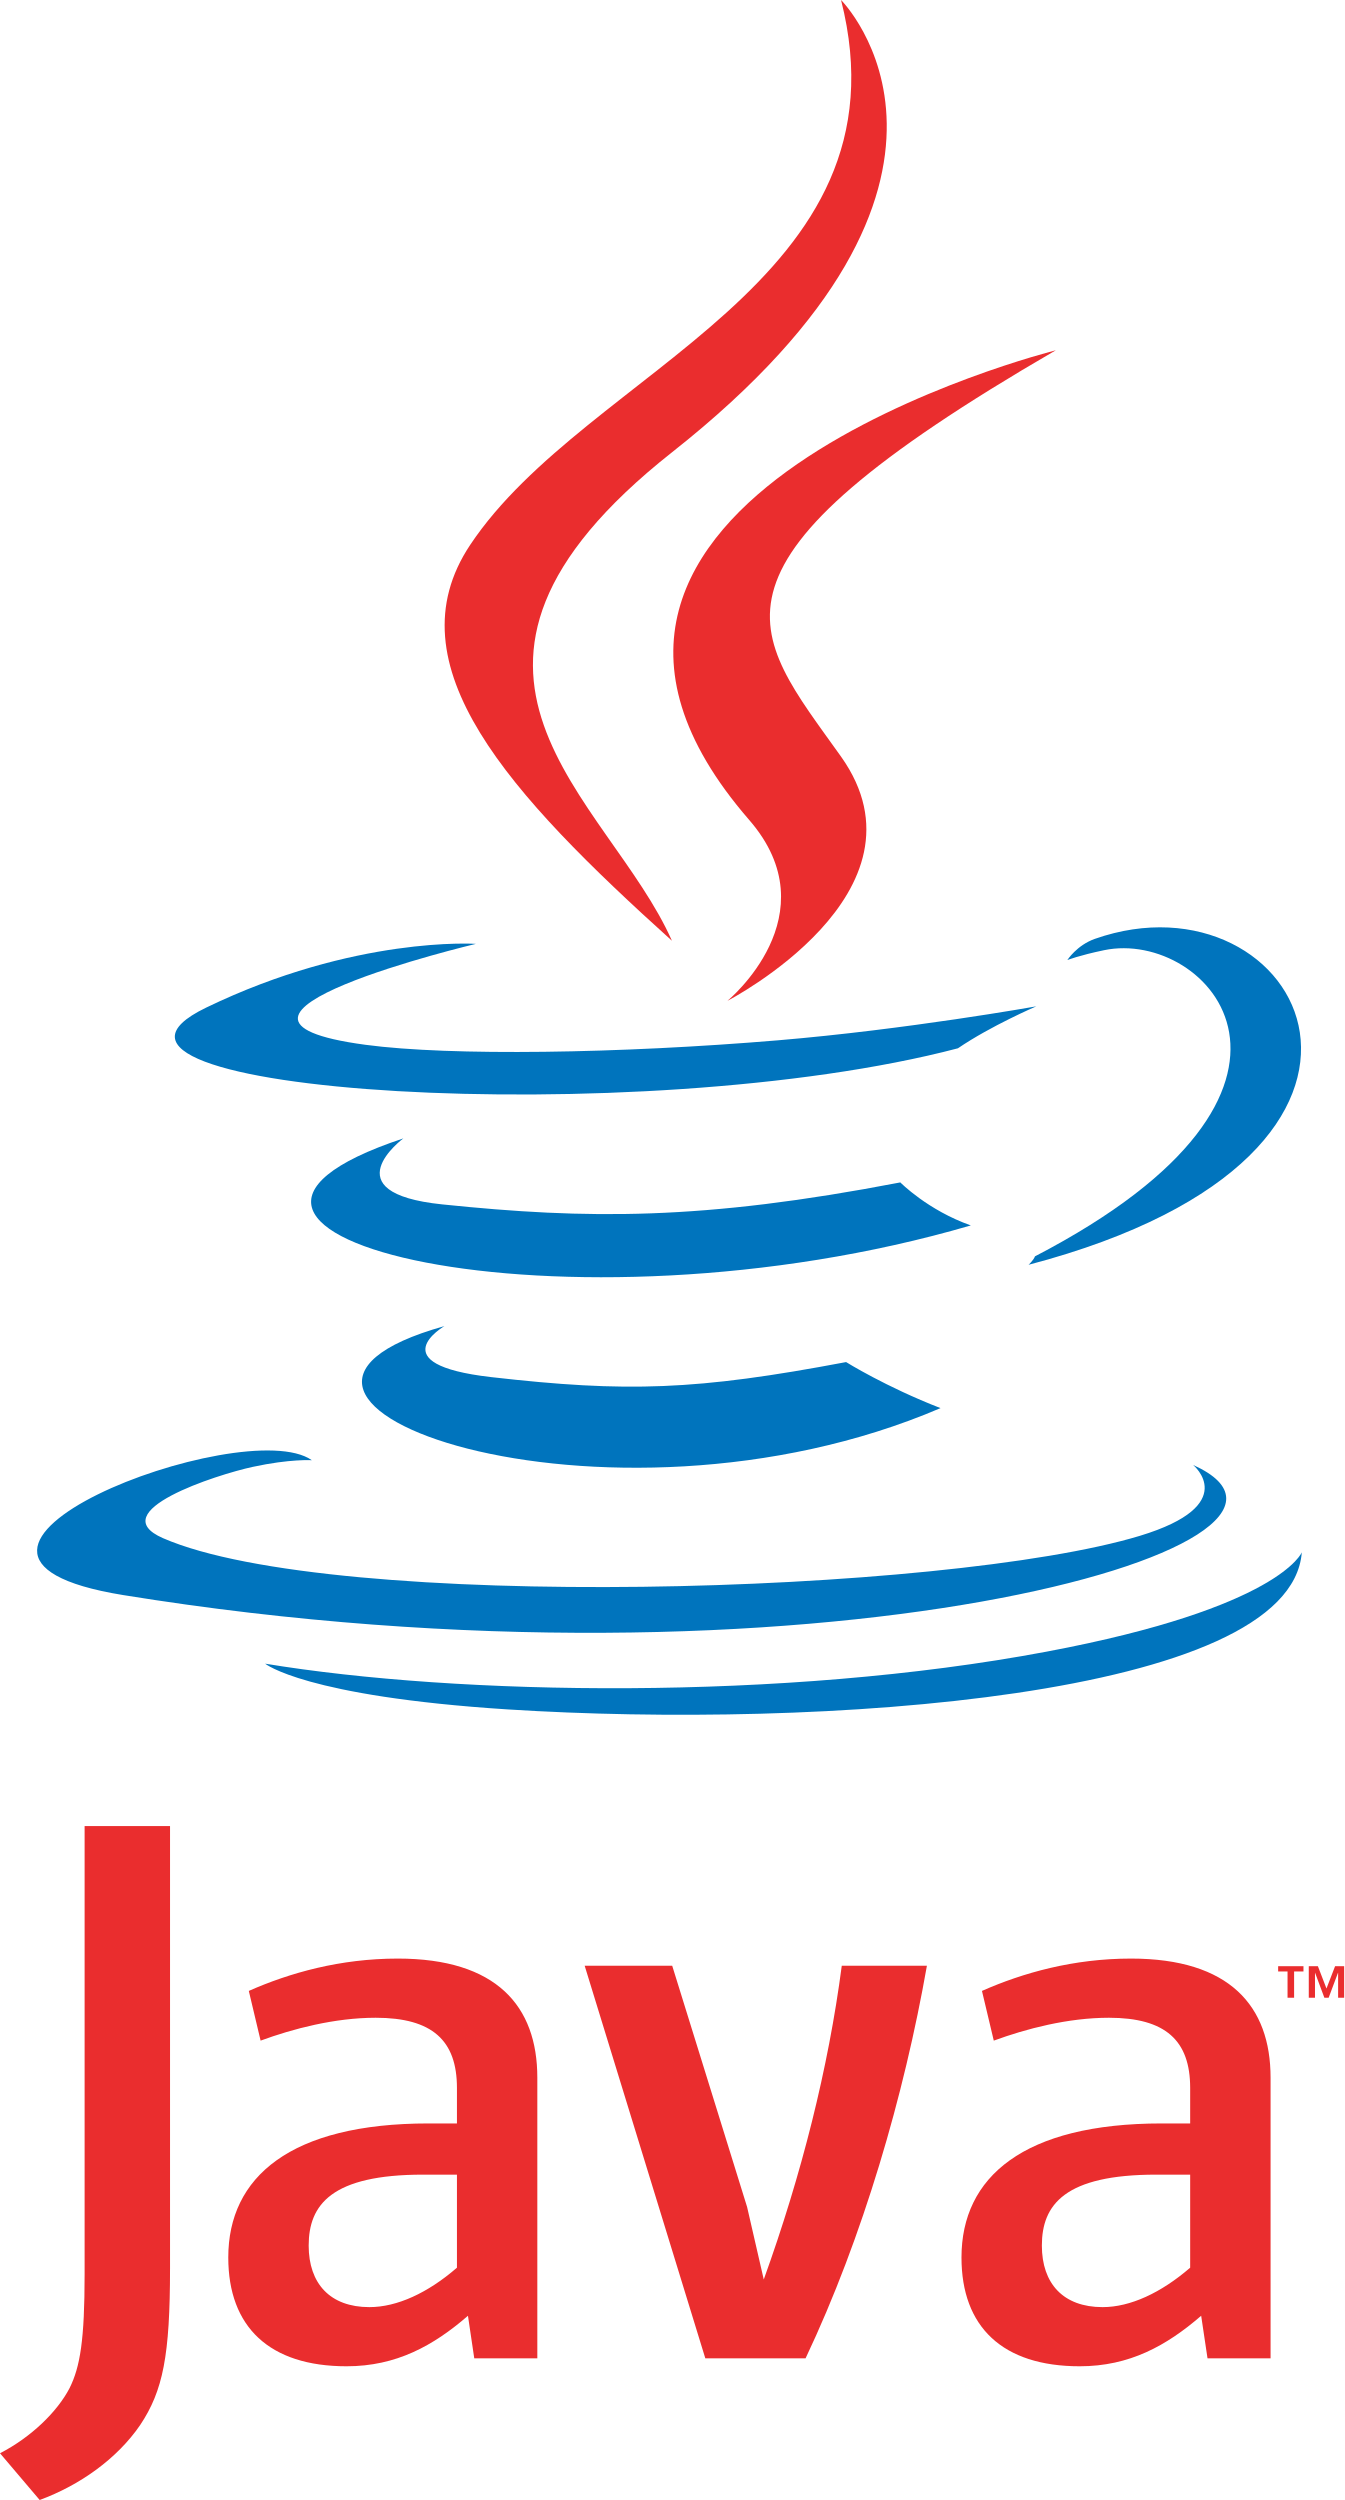
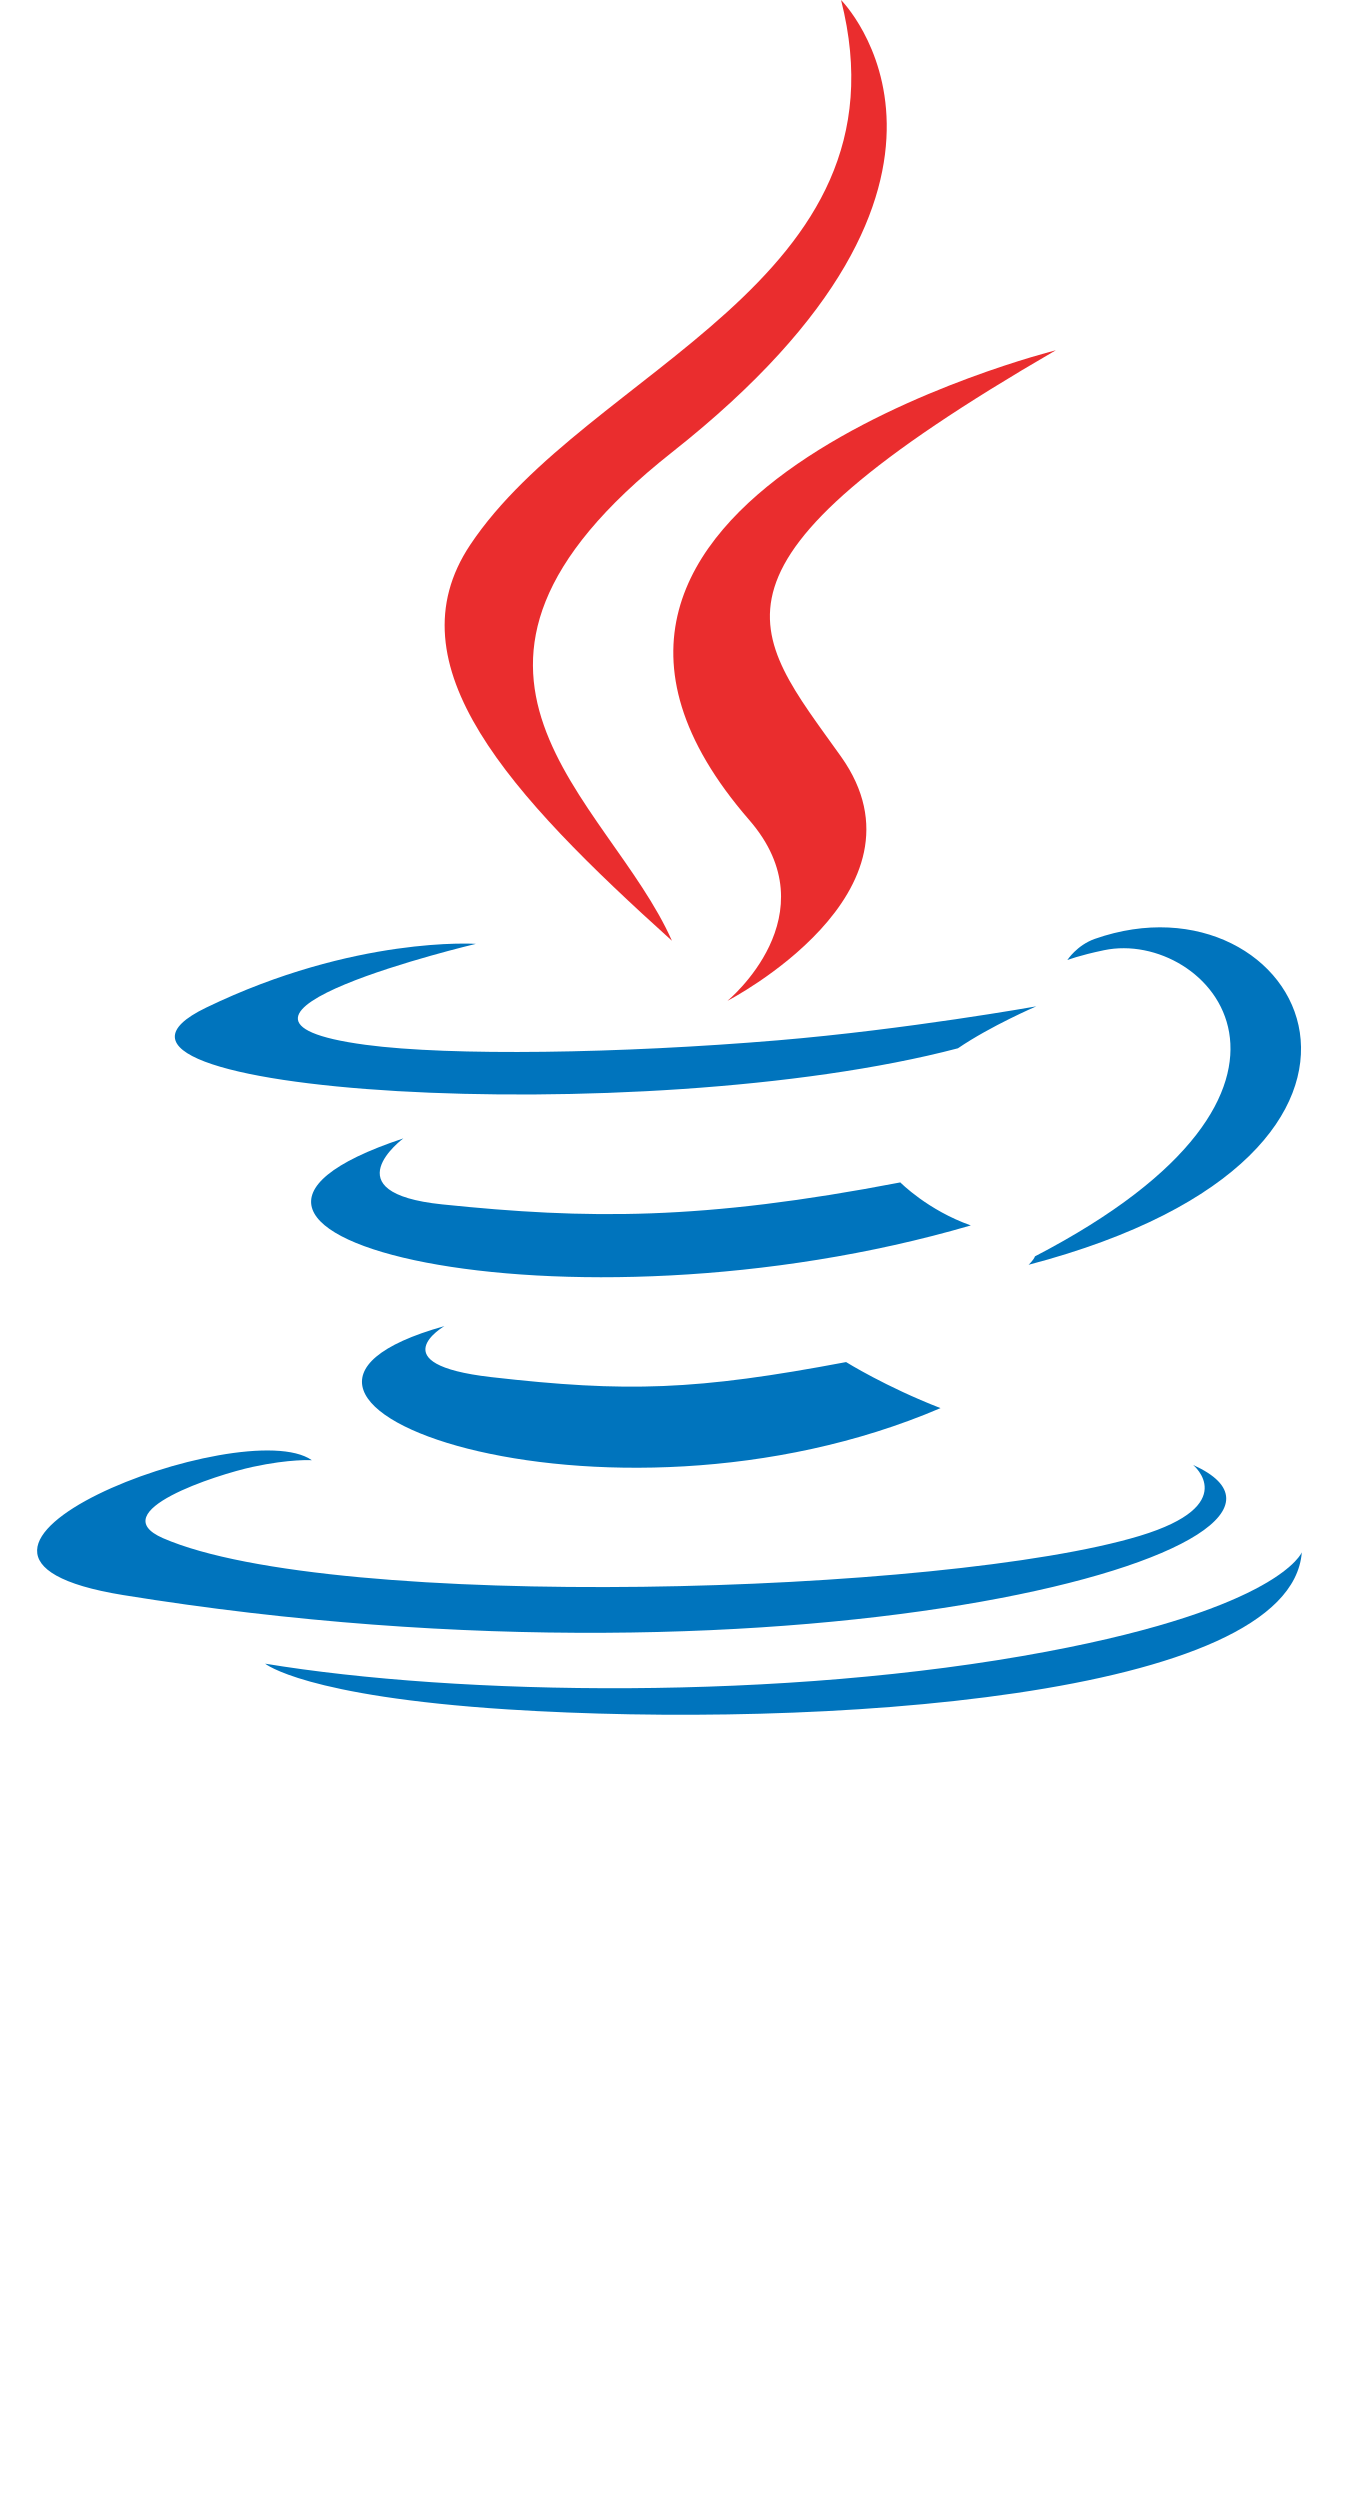
<svg xmlns="http://www.w3.org/2000/svg" version="1.1" id="Layer_1" width="354.346" height="659.055" viewBox="0 0 354.346 659.055" overflow="visible" enable-background="new 0 0 354.346 659.055" xml:space="preserve">
  <g>
    <path fill-rule="evenodd" clip-rule="evenodd" fill="#0074BD" d="M117.151,349.592c0,0-17.265,10.049,12.301,13.44   c35.824,4.09,54.13,3.501,93.596-3.959c0,0,10.397,6.504,24.892,12.137C159.439,409.127,47.644,369.013,117.151,349.592   L117.151,349.592z" />
    <path fill-rule="evenodd" clip-rule="evenodd" fill="#0074BD" d="M106.331,300.104c0,0-19.367,14.339,10.221,17.397   c38.271,3.951,68.483,4.275,120.792-5.792c0,0,7.218,7.332,18.585,11.339C148.943,354.342,29.782,325.51,106.331,300.104   L106.331,300.104z" />
    <path fill-rule="evenodd" clip-rule="evenodd" fill="#EA2D2E" d="M197.494,216.145c21.818,25.115-5.721,47.697-5.721,47.697   s55.367-28.577,29.945-64.38c-23.752-33.373-41.962-49.951,56.623-107.124C278.342,92.338,123.587,130.979,197.494,216.145   L197.494,216.145z" />
    <path fill-rule="evenodd" clip-rule="evenodd" fill="#0074BD" d="M314.542,386.202c0,0,12.781,10.536-14.077,18.684   c-51.071,15.469-212.604,20.135-257.47,0.619c-16.117-7.02,14.121-16.75,23.635-18.805c9.92-2.146,15.584-1.754,15.584-1.754   c-17.937-12.631-115.935,24.807-49.772,35.544C212.871,449.736,361.337,407.317,314.542,386.202L314.542,386.202z" />
    <path fill-rule="evenodd" clip-rule="evenodd" fill="#0074BD" d="M125.46,248.822c0,0-82.155,19.519-29.092,26.613   c22.412,2.999,67.063,2.309,108.685-1.183c34.006-2.854,68.133-8.958,68.133-8.958s-11.982,5.14-20.657,11.06   C169.085,298.301,7.917,288.08,54.322,265.642C93.549,246.665,125.46,248.822,125.46,248.822L125.46,248.822z" />
    <path fill-rule="evenodd" clip-rule="evenodd" fill="#0074BD" d="M272.846,331.198c84.818-44.063,45.597-86.412,18.223-80.708   c-6.694,1.397-9.697,2.607-9.697,2.607s2.494-3.907,7.243-5.588c54.155-19.03,95.794,56.146-17.464,85.919   C271.15,333.428,272.453,332.248,272.846,331.198L272.846,331.198z" />
    <path fill-rule="evenodd" clip-rule="evenodd" fill="#EA2D2E" d="M221.719,0c0,0,46.963,46.99-44.557,119.227   c-73.393,57.969-16.734,91.009-0.026,128.778c-42.845-38.653-74.271-72.684-53.192-104.352   C154.898,97.174,240.663,74.632,221.719,0L221.719,0z" />
    <path fill-rule="evenodd" clip-rule="evenodd" fill="#0074BD" d="M133.799,450.637c81.397,5.204,206.426-2.896,209.385-41.415   c0,0-5.688,14.602-67.276,26.188c-69.481,13.081-155.197,11.558-206.016,3.167C69.892,438.577,80.303,447.194,133.799,450.637   L133.799,450.637z" />
-     <path fill-rule="evenodd" clip-rule="evenodd" fill="#EA2D2E" d="M339.426,519.716h-2.479v-1.385h6.676v1.385h-2.469v6.928h-1.729   V519.716L339.426,519.716L339.426,519.716z M352.756,520.067h-0.032l-2.461,6.576h-1.132l-2.446-6.576h-0.025v6.576h-1.638v-8.313   h2.402l2.264,5.885l2.271-5.885h2.388v8.313h-1.59V520.067L352.756,520.067z" />
-     <path fill-rule="evenodd" clip-rule="evenodd" fill="#EA2D2E" d="M120.461,597.813c-7.676,6.654-15.793,10.396-23.079,10.396   c-10.378,0-16.007-6.236-16.007-16.216c0-10.803,6.027-18.71,30.163-18.71h8.923V597.813L120.461,597.813L120.461,597.813z    M141.65,621.716V547.72c0-18.915-10.787-31.396-36.782-31.396c-15.168,0-28.467,3.75-39.278,8.525l3.111,13.106   c8.515-3.127,19.526-6.031,30.337-6.031c14.978,0,21.423,6.031,21.423,18.505v9.356h-7.485c-36.383,0-52.798,14.11-52.798,35.336   c0,18.285,10.819,28.682,31.185,28.682c13.088,0,22.87-5.405,32.001-13.315l1.663,11.228H141.65L141.65,621.716z" />
-     <path fill-rule="evenodd" clip-rule="evenodd" fill="#EA2D2E" d="M212.362,621.716h-26.423l-31.807-103.502h23.077l19.743,63.6   l4.391,19.109c9.965-27.639,17.032-55.701,20.566-82.709h22.445C238.352,552.294,227.523,589.706,212.362,621.716L212.362,621.716z   " />
-     <path fill-rule="evenodd" clip-rule="evenodd" fill="#EA2D2E" d="M313.755,597.813c-7.701,6.654-15.82,10.396-23.086,10.396   c-10.382,0-16.011-6.236-16.011-16.216c0-10.803,6.039-18.71,30.154-18.71h8.942V597.813L313.755,597.813L313.755,597.813z    M334.951,621.716V547.72c0-18.915-10.818-31.396-36.789-31.396c-15.188,0-28.484,3.75-39.295,8.525l3.116,13.106   c8.519-3.127,19.545-6.031,30.355-6.031c14.96,0,21.416,6.031,21.416,18.505v9.356h-7.485c-36.391,0-52.801,14.11-52.801,35.336   c0,18.285,10.804,28.682,31.169,28.682c13.099,0,22.862-5.405,32.018-13.315l1.674,11.228H334.951L334.951,621.716z" />
-     <path fill-rule="evenodd" clip-rule="evenodd" fill="#EA2D2E" d="M36.941,639.306c-6.037,8.821-15.8,15.809-26.479,19.749   L0,646.731c8.135-4.178,15.103-10.912,18.345-17.182c2.796-5.589,3.96-12.773,3.96-29.971V481.398h22.519v116.551   C44.824,620.95,42.988,630.249,36.941,639.306L36.941,639.306z" />
  </g>
</svg>
